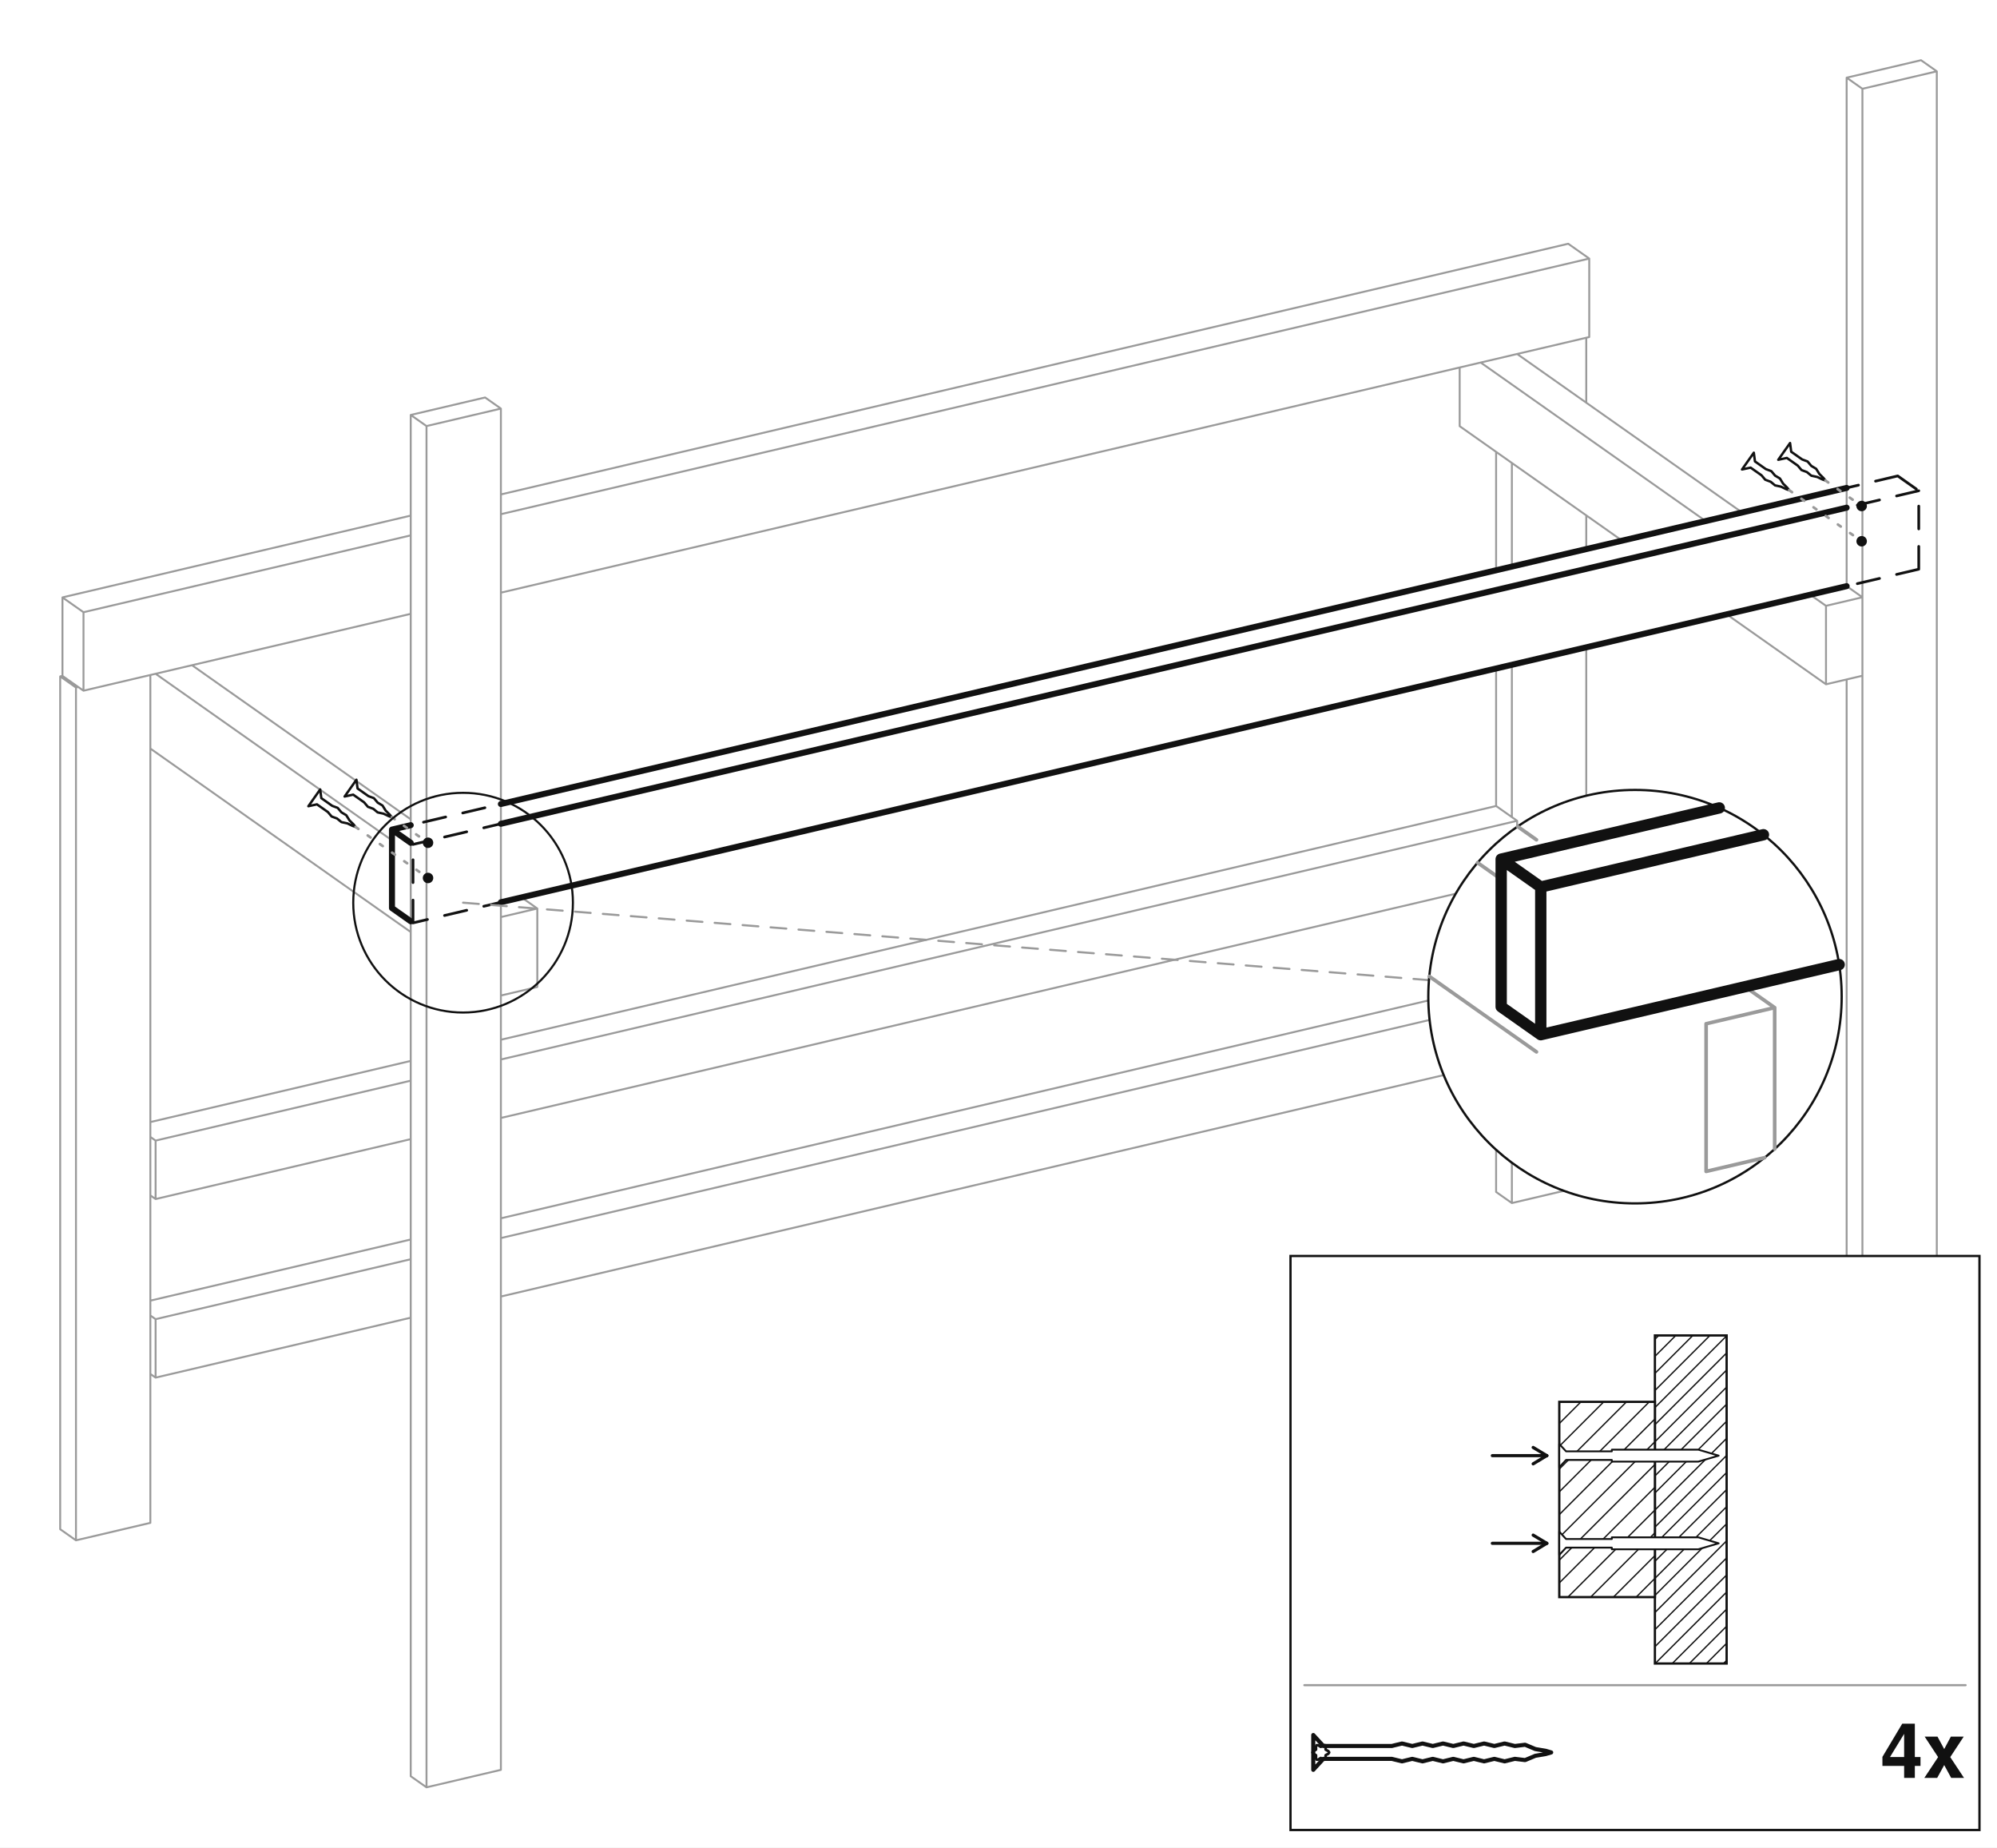
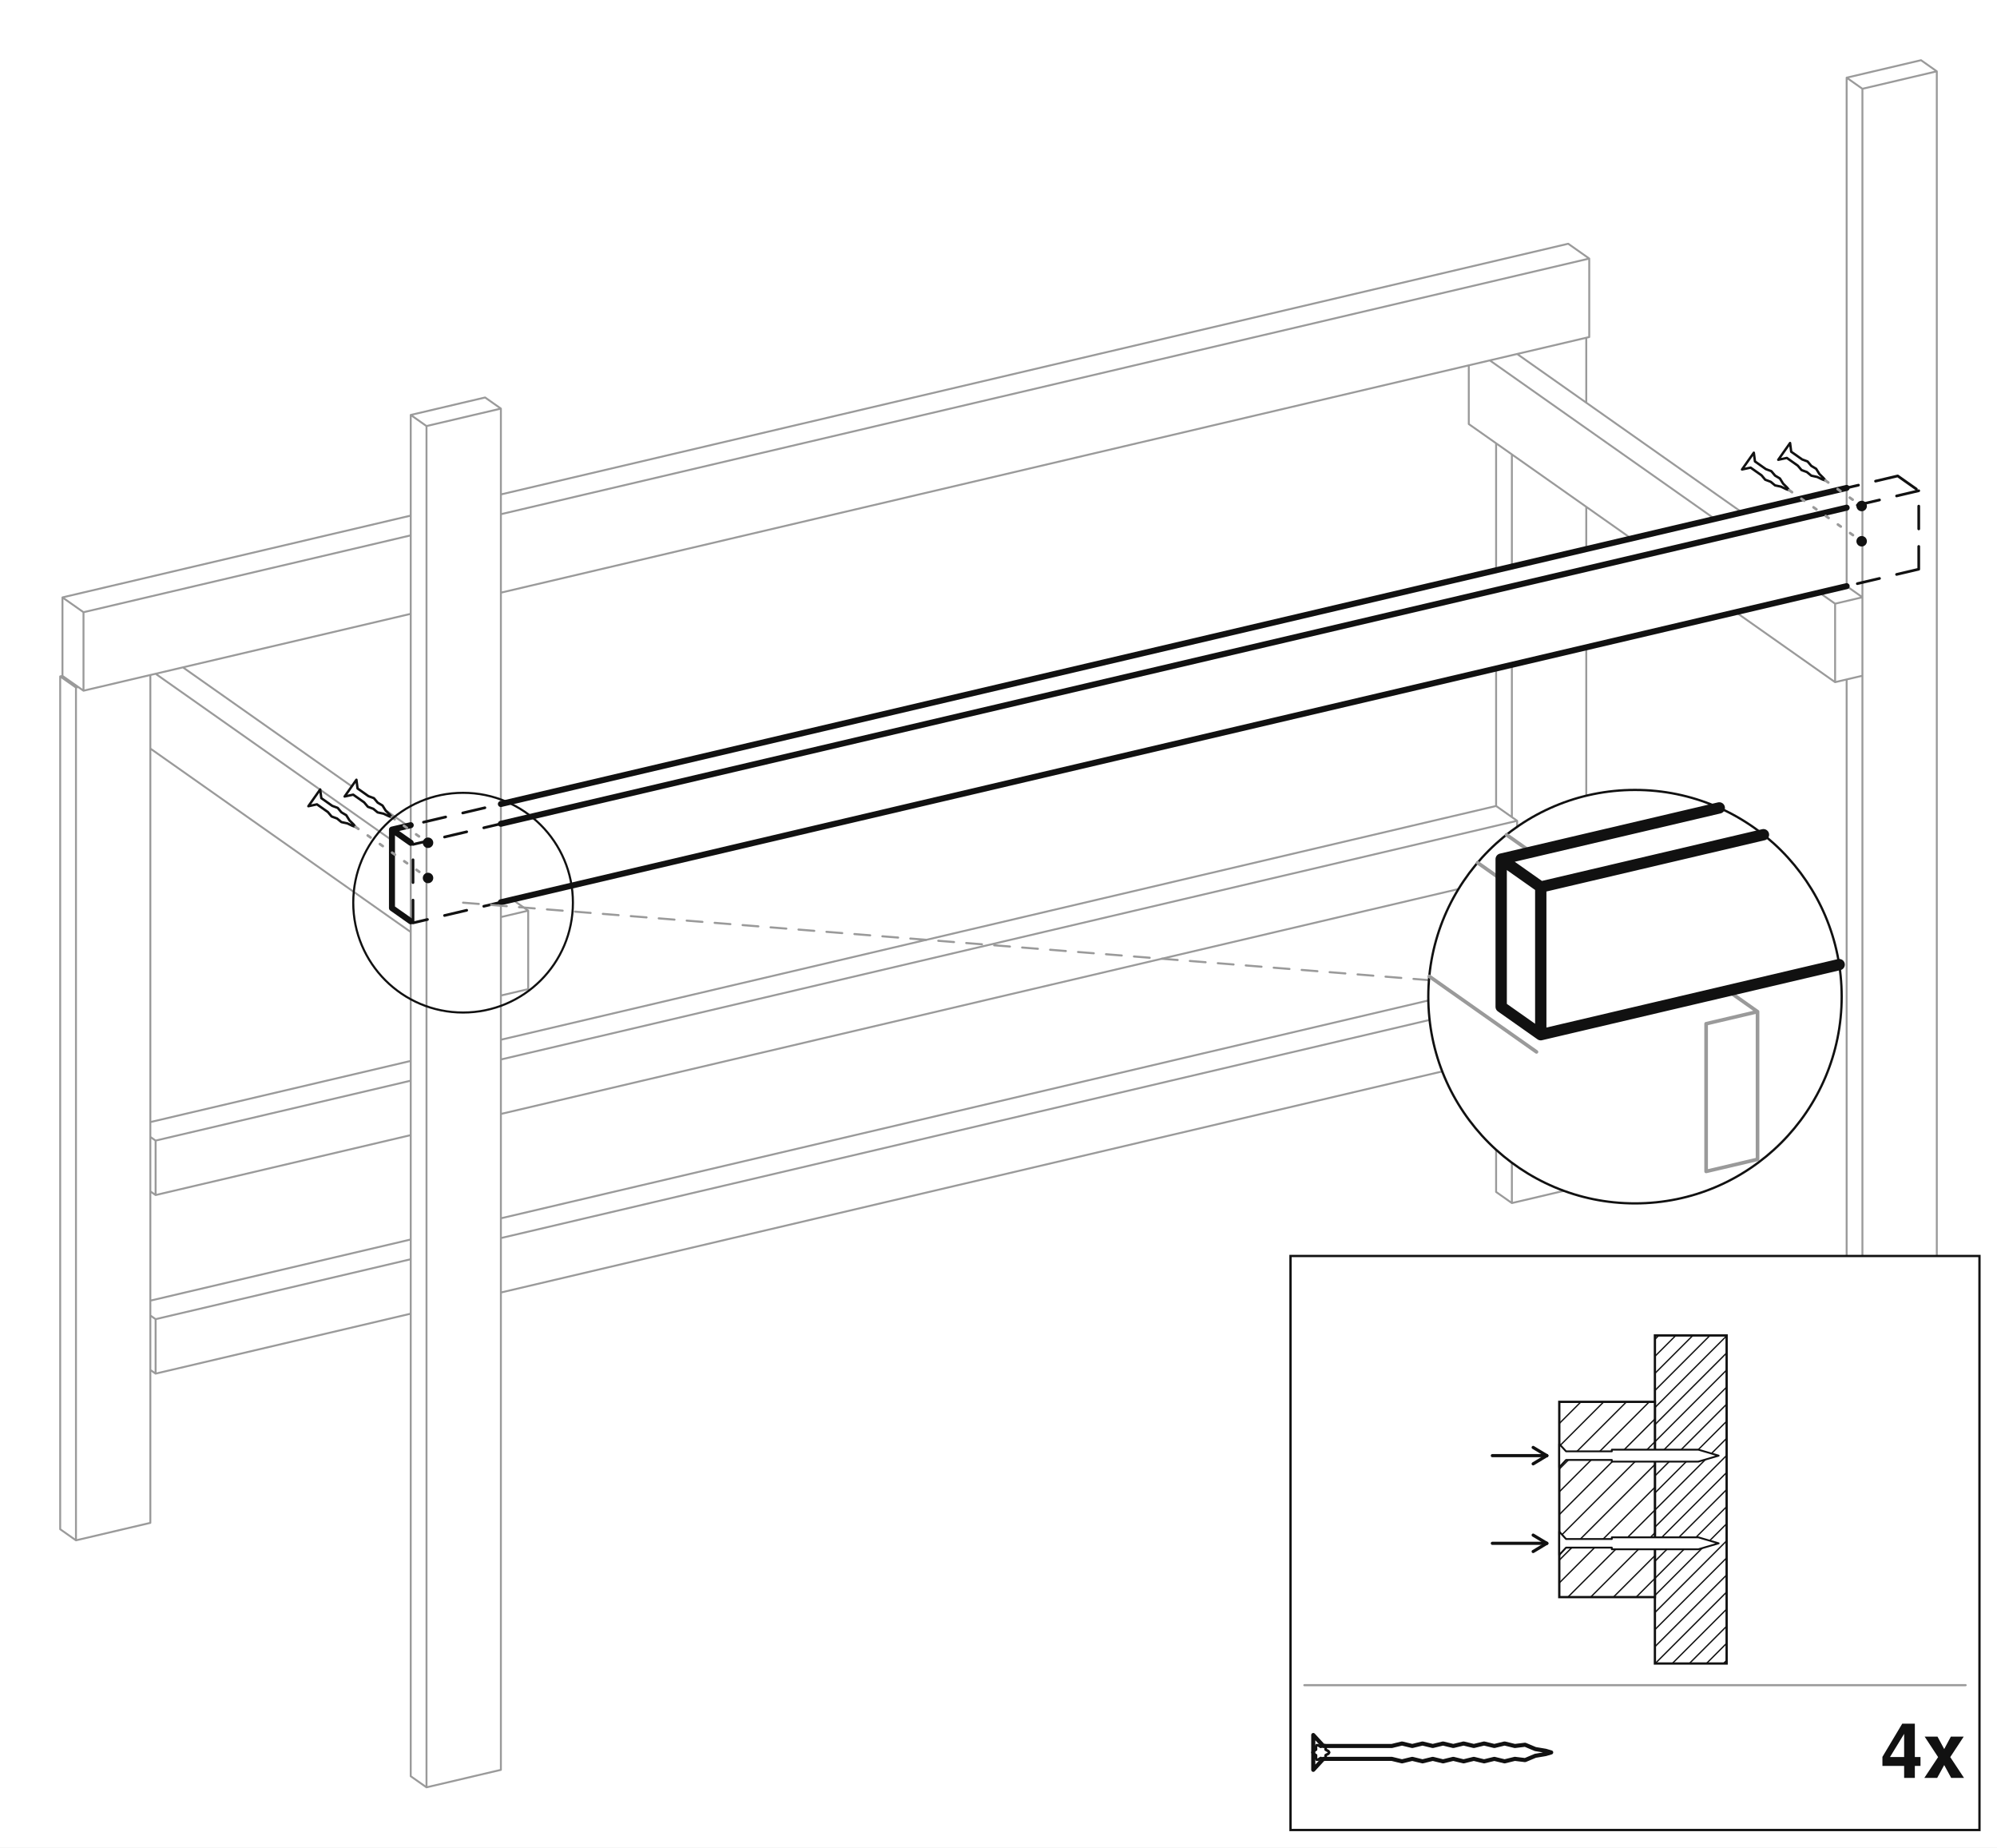
<svg xmlns="http://www.w3.org/2000/svg" viewBox="-1139.38 -913 2278.77 2107.79">
  <rect x="-1139.38" y="-913" width="2278.77" height="2107.79" fill="#ffffff" />
-   <path d="M567.82,210.25 L591.82,227.15 M591.82,293.84 L591.82,227.15 M-967.82,587.77 L-961.82,592 M-961.82,658.69 L-961.82,592 M-967.82,654.46 L-961.82,658.69 M567.82,210.25 L-567.82,476.93 M-670.7,501.09 L-967.82,570.86 M591.82,293.84 L-567.82,566.16 M-670.7,590.32 L-961.82,658.69 M591.82,227.15 L-567.82,499.47 M-670.7,523.63 L-961.82,592 M670.7,439.6 L670.7,-174.5 M670.7,-286.57 L670.7,-325.03 M670.7,-453.6 L670.7,-527.69 M567.82,446.85 L567.82,299.48 M567.82,210.25 L567.82,95.76 M567.82,6.53 L567.82,-150.34 M567.82,-262.42 L567.82,-397.5 M585.82,459.53 L585.82,295.25 M585.82,222.93 L585.82,91.53 M585.82,19.21 L585.82,-154.57 M585.82,-266.64 L585.82,-384.82 M567.82,446.85 L585.82,459.53 M670.7,439.6 L585.82,459.53 M-967.82,824.38 L-967.82,-142.91 M-1070.7,831.63 L-1070.7,-141.3 M-1070.7,-141.3 L-1052.7,-128.62 M-1052.7,844.31 L-1052.7,-128.62 M-1070.7,831.63 L-1052.7,844.31 M-1068.1,-141.91 L-1070.7,-141.3 M-967.82,824.38 L-1052.7,844.31 M-1050.1,-129.23 L-1052.7,-128.62 M567.82,6.53 L591.82,23.43 M591.82,90.12 L591.82,23.43 M-967.82,384.05 L-961.82,388.28 M-961.82,454.96 L-961.82,388.28 M-967.82,450.74 L-961.82,454.96 M567.82,6.53 L-567.82,273.21 M-670.7,297.37 L-967.82,367.14 M591.82,90.12 L-567.82,362.44 M-670.7,386.6 L-961.82,454.96 M591.82,23.43 L-567.82,295.75 M-670.7,319.91 L-961.82,388.28 M650.1,-634.92 L674.1,-618.01 M674.1,-528.48 L674.1,-618.01 M-1068.1,-141.91 L-1068.1,-231.44 M-1068.1,-231.44 L-1044.1,-214.53 M-1044.1,-125 L-1044.1,-214.53 M-1068.1,-141.91 L-1044.1,-125 M650.1,-634.92 L-567.82,-348.92 M-670.7,-324.76 L-1068.1,-231.44 M674.1,-528.48 L-567.82,-236.84 M-670.7,-212.69 L-1044.1,-125 M674.1,-618.01 L-567.82,-326.37 M-670.7,-302.21 L-1044.1,-214.53 M1052.7,-844.31 L1070.7,-831.63 M1070.7,721.4 L1070.7,-831.63 M967.82,728.65 L967.82,-137.84 M967.82,-244.28 L967.82,-824.38 M967.82,-824.38 L985.82,-811.7 M985.82,741.33 L985.82,-811.7 M967.82,728.65 L985.82,741.33 M1052.7,-844.31 L967.82,-824.38 M1070.7,721.4 L985.82,741.33 M1070.7,-831.63 L985.82,-811.7 M-585.82,-459.53 L-567.82,-446.85 M-567.82,1106.17 L-567.82,-446.85 M-670.7,1113.42 L-670.7,-439.6 M-670.7,-439.6 L-652.7,-426.92 M-652.7,1126.1 L-652.7,-426.92 M-670.7,1113.42 L-652.7,1126.1 M-585.82,-459.53 L-670.7,-439.6 M-567.82,1106.17 L-652.7,1126.1 M-567.82,-446.85 L-652.7,-426.92 M591.82,-509.16 L848.51,-328.33 M967.82,-244.28 L985.82,-231.6 M985.82,-142.07 L985.82,-231.6 M526.26,-426.78 L526.26,-493.77 M550.26,-499.4 L806.94,-318.57 M926.26,-234.51 L944.26,-221.83 M944.26,-132.31 L944.26,-221.83 M526.26,-426.78 L711.63,-296.19 M830.94,-212.13 L944.26,-132.31 M985.82,-142.07 L944.26,-132.31 M985.82,-231.6 L944.26,-221.83 M-920.26,-154.08 L-670.7,21.73 M-544.26,110.8 L-526.26,123.49 M-526.26,213.01 L-526.26,123.49 M-961.82,-144.32 L-692.1,45.7 M-567.82,222.77 L-567.82,133.25 M-967.82,-59.02 L-670.7,150.3 M-526.26,213.01 L-567.82,222.77 M-526.26,123.49 L-567.82,133.25" fill="none" stroke="#9a9a9a" stroke-width="2.2" stroke-linecap="round" stroke-linejoin="round" />
+   <path d="M567.82,210.25 L591.82,227.15 M591.82,289.27 L591.82,227.15 M-967.82,587.77 L-961.82,592 M-961.82,654.12 L-961.82,592 M-967.82,649.89 L-961.82,654.12 M567.82,210.25 L-567.82,476.93 M-670.7,501.09 L-967.82,570.86 M591.82,289.27 L-567.82,561.59 M-670.7,585.75 L-961.82,654.12 M591.82,227.15 L-567.82,499.47 M-670.7,523.63 L-961.82,592 M670.7,439.6 L670.7,-174.5 M670.7,-286.57 L670.7,-334.79 M670.7,-453.6 L670.7,-527.69 M567.82,446.85 L567.82,294.91 M567.82,210.25 L567.82,91.19 M567.82,6.53 L567.82,-150.34 M567.82,-262.42 L567.82,-407.26 M585.82,459.53 L585.82,290.68 M585.82,222.93 L585.82,86.96 M585.82,19.21 L585.82,-154.57 M585.82,-266.64 L585.82,-394.58 M567.82,446.85 L585.82,459.53 M670.7,439.6 L585.82,459.53 M-967.82,824.38 L-967.82,-142.91 M-1070.7,831.63 L-1070.7,-141.3 M-1070.7,-141.3 L-1052.7,-128.62 M-1052.7,844.31 L-1052.7,-128.62 M-1070.7,831.63 L-1052.7,844.31 M-1068.1,-141.91 L-1070.7,-141.3 M-967.82,824.38 L-1052.7,844.31 M-1050.1,-129.23 L-1052.7,-128.62 M567.82,6.53 L591.82,23.43 M591.82,85.55 L591.82,23.43 M-967.82,384.05 L-961.82,388.28 M-961.82,450.4 L-961.82,388.28 M-967.82,446.17 L-961.82,450.4 M567.82,6.53 L-567.82,273.21 M-670.7,297.37 L-967.82,367.14 M591.82,85.55 L-567.82,357.87 M-670.7,382.03 L-961.82,450.4 M591.82,23.43 L-567.82,295.75 M-670.7,319.91 L-961.82,388.28 M650.1,-634.92 L674.1,-618.01 M674.1,-528.48 L674.1,-618.01 M-1068.1,-141.91 L-1068.1,-231.44 M-1068.1,-231.44 L-1044.1,-214.53 M-1044.1,-125 L-1044.1,-214.53 M-1068.1,-141.91 L-1044.1,-125 M650.1,-634.92 L-567.82,-348.92 M-670.7,-324.76 L-1068.1,-231.44 M674.1,-528.48 L-567.82,-236.84 M-670.7,-212.69 L-1044.1,-125 M674.1,-618.01 L-567.82,-326.37 M-670.7,-302.21 L-1044.1,-214.53 M1052.7,-844.31 L1070.7,-831.63 M1070.7,721.4 L1070.7,-831.63 M967.82,728.65 L967.82,-137.84 M967.82,-244.28 L967.82,-824.38 M967.82,-824.38 L985.82,-811.7 M985.82,741.33 L985.82,-811.7 M967.82,728.65 L985.82,741.33 M1052.7,-844.31 L967.82,-824.38 M1070.7,721.4 L985.82,741.33 M1070.7,-831.63 L985.82,-811.7 M-585.82,-459.53 L-567.82,-446.85 M-567.82,1106.17 L-567.82,-446.85 M-670.7,1113.42 L-670.7,-439.6 M-670.7,-439.6 L-652.7,-426.92 M-652.7,1126.1 L-652.7,-426.92 M-670.7,1113.42 L-652.7,1126.1 M-585.82,-459.53 L-670.7,-439.6 M-567.82,1106.17 L-652.7,1126.1 M-567.82,-446.85 L-652.7,-426.92 M591.82,-509.16 L848.51,-328.33 M967.82,-244.28 L985.82,-231.6 M985.82,-142.07 L985.82,-231.6 M536.65,-429.22 L536.65,-496.21 M560.65,-501.84 L817.34,-321.01 M936.65,-236.96 L954.65,-224.27 M954.65,-134.75 L954.65,-224.27 M536.65,-429.22 L722.03,-298.63 M841.34,-214.57 L954.65,-134.75 M985.82,-142.07 L954.65,-134.75 M985.82,-231.6 L954.65,-224.27 M-930.65,-151.64 L-673.96,29.19 M-554.65,113.25 L-536.65,125.93 M-536.65,215.45 L-536.65,125.93 M-961.82,-144.32 L-692.1,45.7 M-567.82,222.77 L-567.82,133.25 M-967.82,-59.02 L-670.7,150.3 M-536.65,215.45 L-567.82,222.77 M-536.65,125.93 L-567.82,133.25" fill="none" stroke="#9a9a9a" stroke-width="2.2" stroke-linecap="round" stroke-linejoin="round" />
  <path d="M1026.1,-370.03 L1050.1,-353.12 M1050.1,-263.6 L1050.1,-353.12 M-692.1,122.98 L-692.1,33.45 M-692.1,33.45 L-668.1,50.36 M-668.1,139.89 L-668.1,50.36 M-692.1,122.98 L-668.1,139.89 M1026.1,-370.03 L-692.1,33.45 M1050.1,-263.6 L-668.1,139.89 M1050.1,-353.12 L-668.1,50.36" fill="none" stroke="#111111" stroke-width="3.09" stroke-linecap="round" stroke-linejoin="round" stroke-dasharray="26 20" />
  <path d="M-692.1,122.98 L-692.1,33.45 M-692.1,33.45 L-670.7,48.53 M-692.1,122.98 L-670.7,138.06 M967.82,-356.35 L-567.82,4.27 M-670.7,28.43 L-692.1,33.45 M967.82,-244.28 L-567.82,116.34 M967.82,-333.8 L-567.82,26.81" fill="none" stroke="#111111" stroke-width="6.87" stroke-linecap="round" stroke-linejoin="round" />
  <rect x="333.21" y="519.91" width="786.17" height="654.88" rx="0" fill="#ffffff" stroke="#111111" stroke-width="2.61" />
  <rect x="749.03" y="610.57" width="81.84" height="374.27" rx="0" fill="#ffffff" stroke="#111111" stroke-width="2.61" />
  <path d="M749.03,614.93 L753.39,610.57 M749.03,634.42 L772.88,610.57 M749.03,653.9 L792.36,610.57 M749.03,673.39 L811.85,610.57 M749.03,692.87 L830.87,611.03 M749.03,712.36 L830.87,630.52 M749.03,731.84 L830.87,650 M749.03,751.33 L830.87,669.49 M749.03,770.81 L830.87,688.97 M749.03,790.3 L830.87,708.46 M749.03,809.78 L830.87,727.95 M749.03,829.27 L830.87,747.43 M749.03,848.75 L830.87,766.92 M749.03,868.24 L830.87,786.4 M749.03,887.72 L830.87,805.89 M749.03,907.21 L830.87,825.37 M749.03,926.69 L830.87,844.86 M749.03,946.18 L830.87,864.34 M749.03,965.66 L830.87,883.83 M749.34,984.84 L830.87,903.31 M768.83,984.84 L830.87,922.8 M788.31,984.84 L830.87,942.28 M807.8,984.84 L830.87,961.77 M827.28,984.84 L830.87,981.25" fill="none" stroke="#111111" stroke-width="1.51" />
  <rect x="639.91" y="686.31" width="109.12" height="222.78" rx="0" fill="#ffffff" stroke="#111111" stroke-width="2.61" />
  <path d="M639.91,711.06 L664.66,686.31 M639.91,737.04 L690.64,686.31 M639.91,763.02 L716.62,686.31 M639.91,789 L742.6,686.31 M639.91,814.98 L749.03,705.86 M639.91,840.96 L749.03,731.84 M639.91,866.94 L749.03,757.82 M639.91,892.92 L749.03,783.8 M649.72,909.09 L749.03,809.78 M675.7,909.09 L749.03,835.76 M701.68,909.09 L749.03,861.74 M727.66,909.09 L749.03,887.72" fill="none" stroke="#111111" stroke-width="1.51" />
  <path d="M639.91,861.01 L647.63,852.62 L699.87,852.62 L699.87,854.53 L798.59,854.53 L821.77,847.71 L798.59,840.89 L699.87,840.89 L699.87,842.8 L647.63,842.8 L639.91,834.42 Z" fill="#ffffff" stroke="#111111" stroke-width="2.09" stroke-linejoin="round" />
  <path d="M563.53,847.71 L625.66,847.71" fill="none" stroke="#111111" stroke-width="3.61" stroke-linecap="round" />
  <path d="M625.66,847.71 L610.11,838.36" fill="none" stroke="#111111" stroke-width="3.61" stroke-linecap="round" />
  <path d="M625.66,847.71 L610.11,857.07" fill="none" stroke="#111111" stroke-width="3.61" stroke-linecap="round" />
  <path d="M639.91,760.99 L647.63,752.6 L699.87,752.6 L699.87,754.51 L798.59,754.51 L821.77,747.69 L798.59,740.87 L699.87,740.87 L699.87,742.78 L647.63,742.78 L639.91,734.39 Z" fill="#ffffff" stroke="#111111" stroke-width="2.09" stroke-linejoin="round" />
  <path d="M563.53,747.69 L625.66,747.69" fill="none" stroke="#111111" stroke-width="3.61" stroke-linecap="round" />
  <path d="M625.66,747.69 L610.11,738.34" fill="none" stroke="#111111" stroke-width="3.61" stroke-linecap="round" />
  <path d="M625.66,747.69 L610.11,757.04" fill="none" stroke="#111111" stroke-width="3.61" stroke-linecap="round" />
  <path d="M349.01,1009.55 L1103.59,1009.55" fill="none" stroke="#9a9a9a" stroke-width="2.4" stroke-linecap="round" />
  <svg x="349.01" y="1035.37" width="291.85" height="101.81" viewBox="0 0 344 120" preserveAspectRatio="xMidYMid meet">
    <g fill="none" stroke="#111" stroke-width="5.5" stroke-linecap="round" stroke-linejoin="round">
      <g transform="scale(4) translate(3 15)" stroke-width="1.38">
        <path d="M 0 -5.85 L 3.39 -2.16 L 26.38 -2.16 L 26.38 -2.16 L 29.83 -3 L 33.28 -2.16 L 36.73 -3 L 40.18 -2.16 L 43.63 -3 L 47.08 -2.16 L 50.53 -3 L 53.98 -2.16 L 57.43 -3 L 60.88 -2.16 L 64.33 -3 L 67.78 -2.16 L 71.23 -2.58 L 74.68 -1.13 L 78.13 -0.55 L 80 0 L 80 0 L 80 0 L 78.13 0.55 L 74.68 1.13 L 71.23 2.58 L 67.78 2.16 L 64.33 3 L 60.88 2.16 L 57.43 3 L 53.98 2.16 L 50.53 3 L 47.08 2.16 L 43.63 3 L 40.18 2.16 L 36.73 3 L 33.28 2.16 L 29.83 3 L 26.38 2.16 L 26.38 2.16 L 3.39 2.16 L 0 5.85 Z" />
        <path d="M 5.35 0 L 5.07 0.45 L 4.52 0.72 L 4.16 0.94 L 4.15 1.35 L 4.19 1.97 L 3.94 2.43 L 3.42 2.42 L 2.91 2.07 L 2.54 1.87 L 2.17 2.07 L 1.66 2.42 L 1.14 2.43 L 0.89 1.97 L 0.93 1.35 L 0.92 0.94 L 0.56 0.72 L 0.01 0.45 L -0.27 0 L 0.01 -0.45 L 0.56 -0.72 L 0.92 -0.94 L 0.93 -1.35 L 0.89 -1.97 L 1.14 -2.43 L 1.66 -2.42 L 2.17 -2.07 L 2.54 -1.87 L 2.91 -2.07 L 3.42 -2.42 L 3.94 -2.43 L 4.19 -1.97 L 4.15 -1.35 L 4.16 -0.94 L 4.52 -0.72 L 5.07 -0.45 Z" stroke-width="0.88" />
      </g>
    </g>
  </svg>
  <text x="1103.59" y="1115.36" font-family="Helvetica, Arial, sans-serif" font-size="87.27" font-weight="bold" text-anchor="end" fill="#111111">4x</text>
  <path d="M889.78,-388.45 L899.58,-390.57 L912.04,-381.79 L912.04,-381.79 L916.31,-376.73 L922.52,-374.41 L927.48,-370.32 L934.28,-368.84 L940.13,-366.02 L943.61,-364.84 L943.61,-364.84 L943.61,-364.84 L941.32,-367.72 L936.7,-372.28 L933.02,-378.18 L927.5,-381.47 L923.22,-386.54 L917.02,-388.86 L917.02,-388.86 L904.56,-397.63 L903.26,-407.58 Z" fill="#ffffff" stroke="#111111" stroke-width="2.75" stroke-linejoin="round" />
  <path d="M943.61,-364.84 L984.96,-335.71" fill="none" stroke="#9a9a9a" stroke-width="3.02" stroke-linecap="round" stroke-dasharray="4 13" />
  <circle cx="984.96" cy="-335.71" r="5.98" fill="#111111" />
  <path d="M848.42,-377.39 L858.23,-379.51 L870.69,-370.73 L870.69,-370.73 L874.96,-365.67 L881.17,-363.35 L886.12,-359.26 L892.92,-357.78 L898.77,-354.96 L902.25,-353.78 L902.25,-353.78 L902.25,-353.78 L899.97,-356.65 L895.34,-361.22 L891.66,-367.12 L886.14,-370.41 L881.87,-375.48 L875.66,-377.79 L875.66,-377.79 L863.2,-386.57 L861.9,-396.52 Z" fill="#ffffff" stroke="#111111" stroke-width="2.75" stroke-linejoin="round" />
  <path d="M902.25,-353.78 L984.96,-295.51" fill="none" stroke="#9a9a9a" stroke-width="3.02" stroke-linecap="round" stroke-dasharray="4 13" />
  <circle cx="984.96" cy="-295.51" r="5.98" fill="#111111" />
  <path d="M-746.14,-4.29 L-736.34,-6.41 L-723.88,2.37 L-723.88,2.37 L-719.61,7.43 L-713.4,9.75 L-708.44,13.84 L-701.65,15.32 L-695.79,18.14 L-692.32,19.32 L-692.32,19.32 L-692.32,19.32 L-694.6,16.45 L-699.22,11.88 L-702.91,5.98 L-708.43,2.69 L-712.7,-2.38 L-718.9,-4.69 L-718.9,-4.69 L-731.37,-13.47 L-732.67,-23.42 Z" fill="#ffffff" stroke="#111111" stroke-width="2.75" stroke-linejoin="round" />
  <path d="M-692.32,19.32 L-650.96,48.46" fill="none" stroke="#9a9a9a" stroke-width="3.02" stroke-linecap="round" stroke-dasharray="4 13" />
  <circle cx="-650.96" cy="48.46" r="5.98" fill="#111111" />
  <path d="M-787.5,6.78 L-777.7,4.65 L-765.24,13.43 L-765.24,13.43 L-760.96,18.5 L-754.76,20.81 L-749.8,24.9 L-743,26.38 L-737.15,29.2 L-733.67,30.38 L-733.67,30.38 L-733.67,30.38 L-735.95,27.51 L-740.58,22.95 L-744.26,17.05 L-749.78,13.75 L-754.05,8.69 L-760.26,6.37 L-760.26,6.37 L-772.72,-2.41 L-774.02,-12.35 Z" fill="#ffffff" stroke="#111111" stroke-width="2.75" stroke-linejoin="round" />
  <path d="M-733.67,30.38 L-650.96,88.65" fill="none" stroke="#9a9a9a" stroke-width="3.02" stroke-linecap="round" stroke-dasharray="4 13" />
  <circle cx="-650.96" cy="88.65" r="5.98" fill="#111111" />
  <circle cx="-610.96" cy="116.83" r="125.33" fill="none" stroke="#111111" stroke-width="2.4" />
  <path d="M-610.96,116.83 L726.3,224.06" fill="none" stroke="#9a9a9a" stroke-width="2.4" stroke-linecap="round" stroke-dasharray="18 14" />
  <circle cx="726.3" cy="224.06" r="235.85" fill="#ffffff" stroke="#111111" stroke-width="2.61" />
-   <path d="M592.36,29.93 L613.89,45.1 M851.82,212.72 L885.7,236.58 M885.7,397.89 L885.7,236.58 M546.67,71.22 L573.61,90.2 M807.47,423.43 L807.47,254.95 M491.59,200.89 L613.89,287.05 M874.24,407.75 L807.47,423.43 M885.7,236.58 L807.47,254.95" fill="none" stroke="#9a9a9a" stroke-width="4.14" stroke-linecap="round" stroke-linejoin="round" />
+   <path d="M579.65,39.34 L607.75,59.14 M832.27,217.31 L866.14,241.17 M866.14,409.65 L866.14,241.17 M546.67,71.22 L573.61,90.2 M807.47,423.43 L807.47,254.95 M491.59,200.89 L613.89,287.05 M866.14,409.65 L807.47,423.43 M866.14,241.17 L807.47,254.95" fill="none" stroke="#9a9a9a" stroke-width="4.14" stroke-linecap="round" stroke-linejoin="round" />
  <path d="M573.61,235.63 L573.61,67.15 M573.61,67.15 L618.78,98.97 M618.78,267.45 L618.78,98.97 M573.61,235.63 L618.78,267.45 M822.48,8.71 L573.61,67.15 M959.29,187.48 L618.78,267.45 M872.89,39.3 L618.78,98.97" fill="none" stroke="#111111" stroke-width="12.93" stroke-linecap="round" stroke-linejoin="round" />
</svg>
